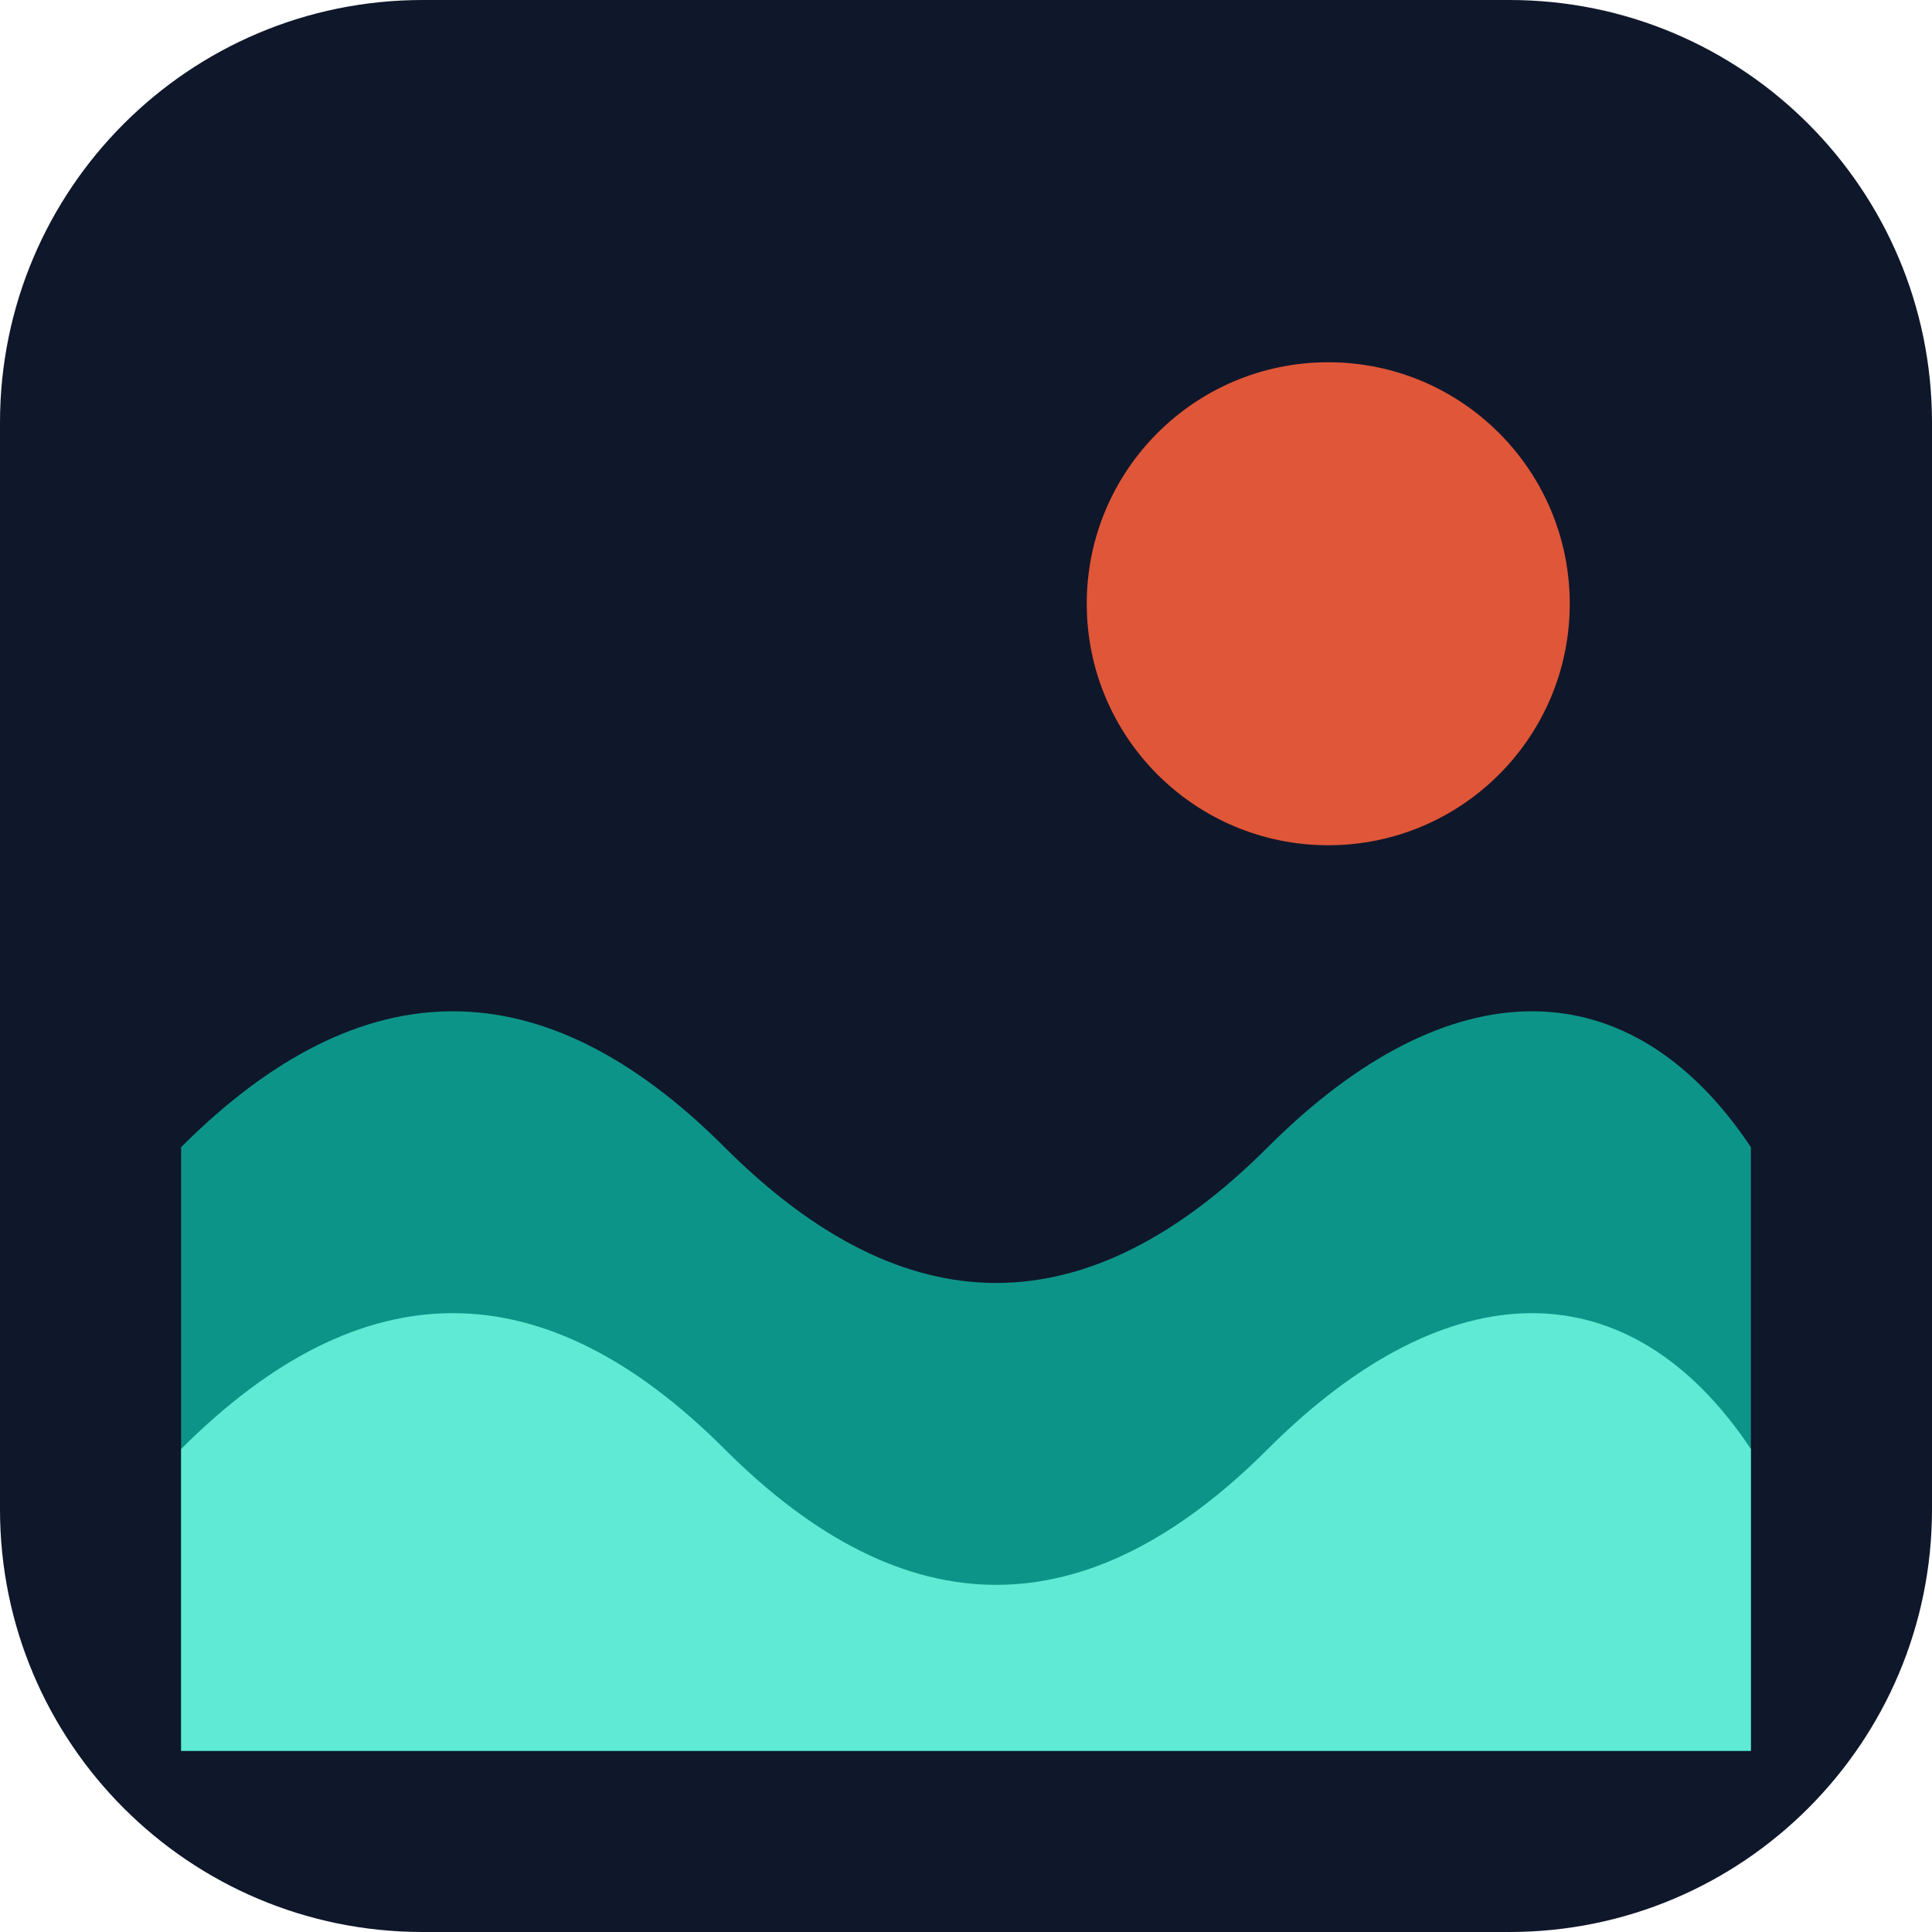
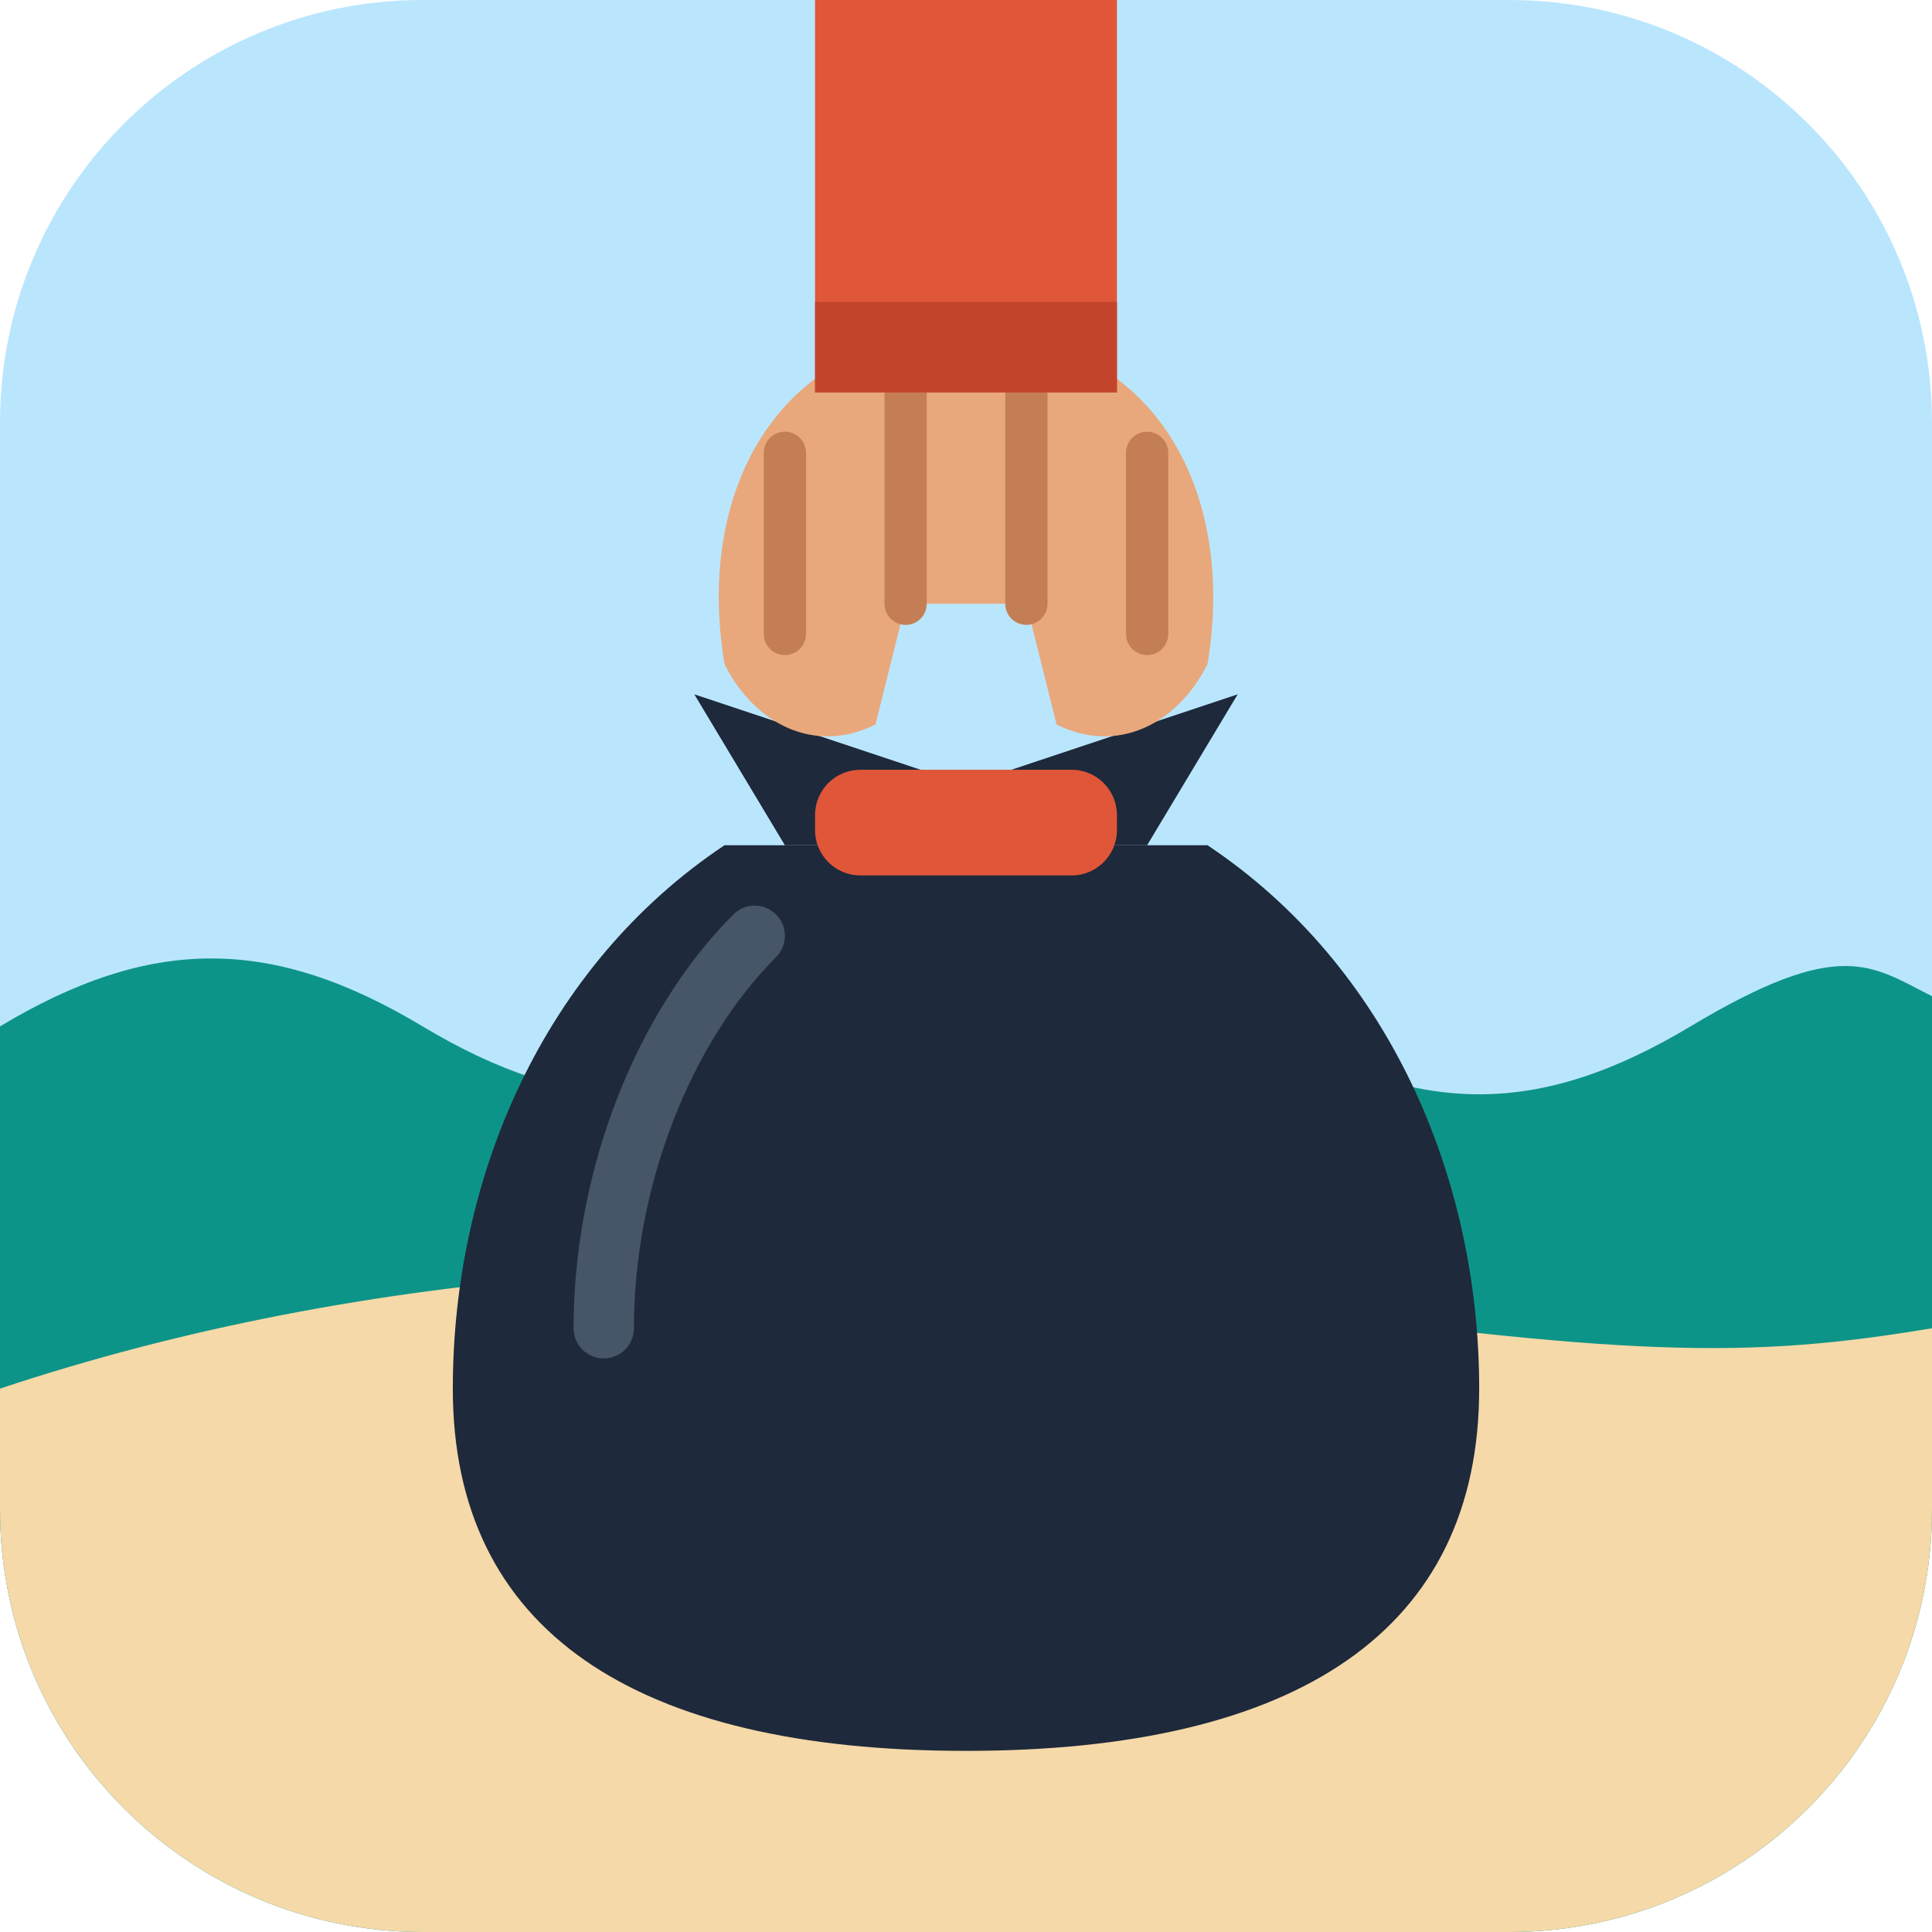
<svg xmlns="http://www.w3.org/2000/svg" viewBox="0 0 64 64">
-   <rect width="64" height="64" rx="14" fill="#0F172A" />
-   <circle cx="44" cy="20" r="8" fill="#E05638" />
-   <path d="M6 38c6-6 12-6 18 0s12 6 18 0 12-6 16 0v20H6z" fill="#0D9488" />
-   <path d="M6 48c6-6 12-6 18 0s12 6 18 0 12-6 16 0v10H6z" fill="#5EEAD4" />
+   <defs>
+     <clipPath id="r">
+       <rect width="64" height="64" rx="14" />
+     </clipPath>
+   </defs>
+   <g clip-path="url(#r)">
+     <rect width="64" height="64" fill="#BAE6FD" />
+     <path d="M0 34c5-3 9-3 14 0s9 3 14 0 9-3 14 0 9 3 14 0 6-2 8-1v31H0z" fill="#0D9488" />
+     <path d="M0 46c12-4 26-5 40-3s18 2 24 1v20H0z" fill="#F5D9A8" />
+     <path d="M24 28c-6 4-9 11-9 18 0 8 6 12 17 12s17-4 17-12c0-7-3-14-9-18z" fill="#1E293B" />
+     <path d="M25 31c-3 3-5 8-5 13" stroke="#475569" stroke-width="2" fill="none" stroke-linecap="round" />
+     <path d="M26 28l-3-5 9 3 9-3-3 5z" fill="#1E293B" />
+     <rect x="27" y="25.5" width="10" height="3.5" rx="1.5" fill="#E05638" />
+     <path d="M24 22c-1-6 2-11 8-11s9 5 8 11c-1 2-3 3-5 2l-1-4h-4l-1 4c-2 1-4 0-5-2z" fill="#E8A87C" />
+     <path d="M26 15v6M30 13v7M34 13v7M38 15v6" stroke="#C47E55" stroke-width="1.4" stroke-linecap="round" />
+     <rect x="27" y="0" width="10" height="13" fill="#E05638" />
+     <rect x="27" y="10" width="10" height="3" fill="#C2452B" />
+   </g>
</svg>
